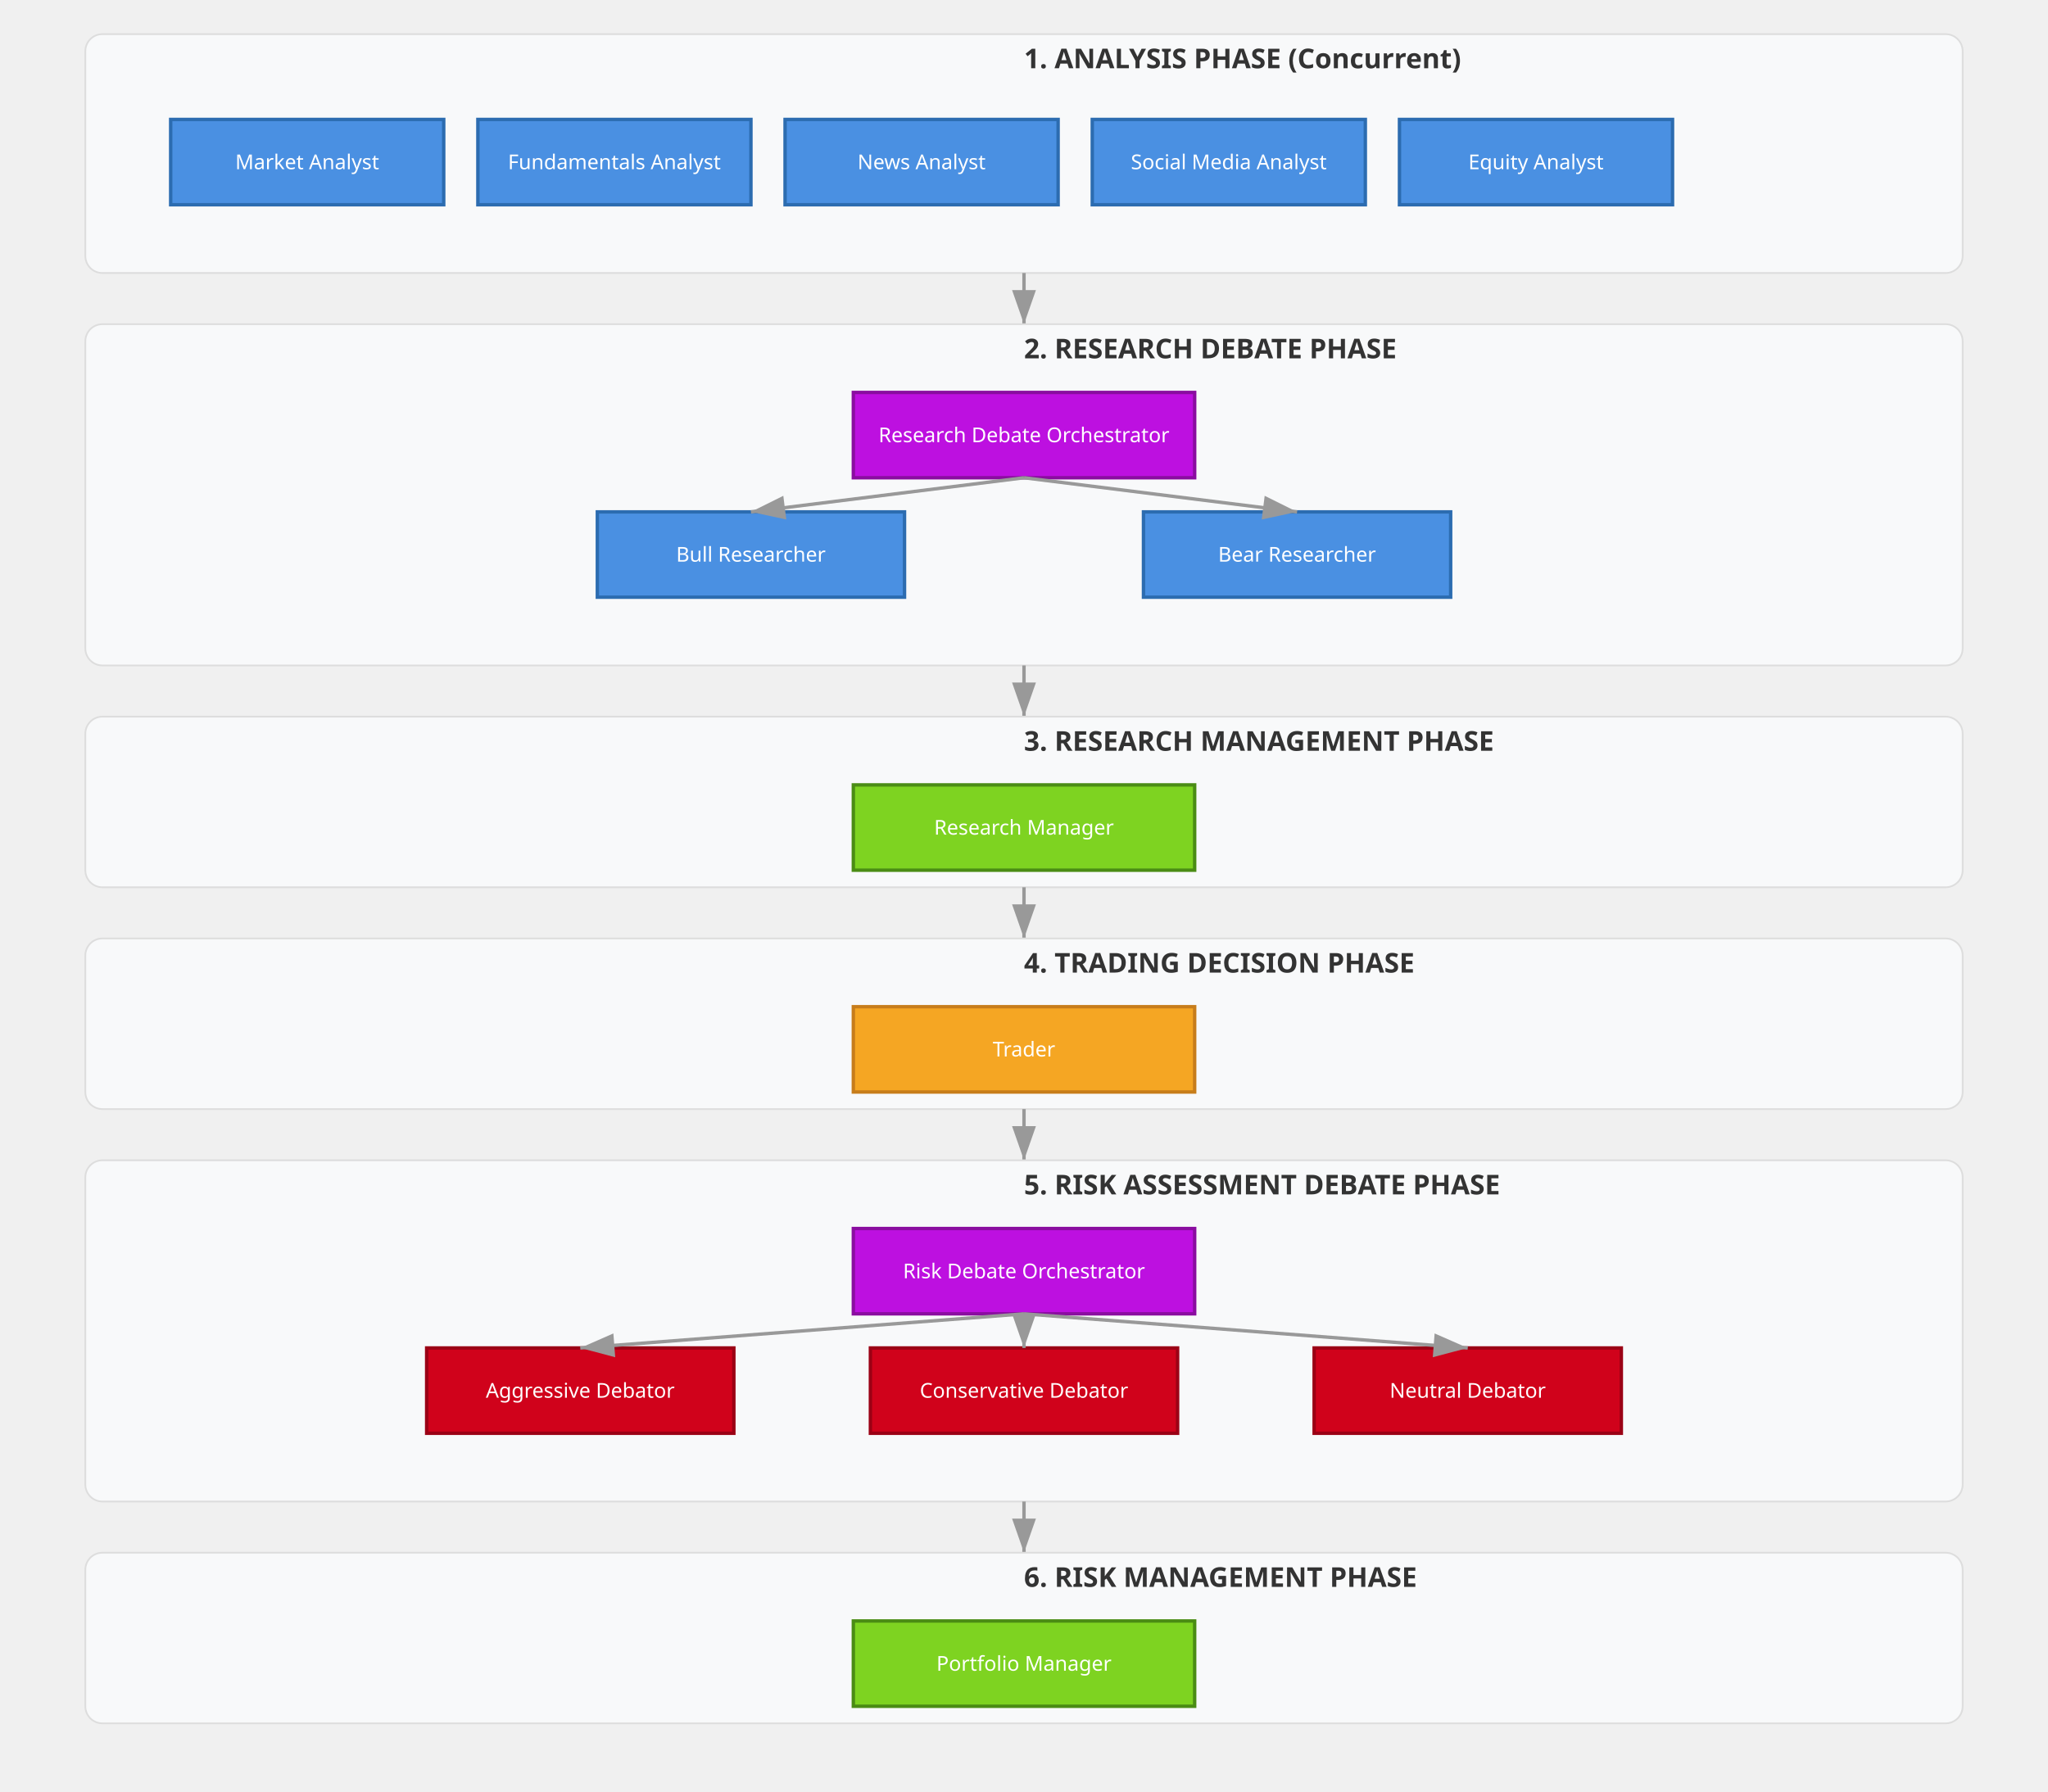
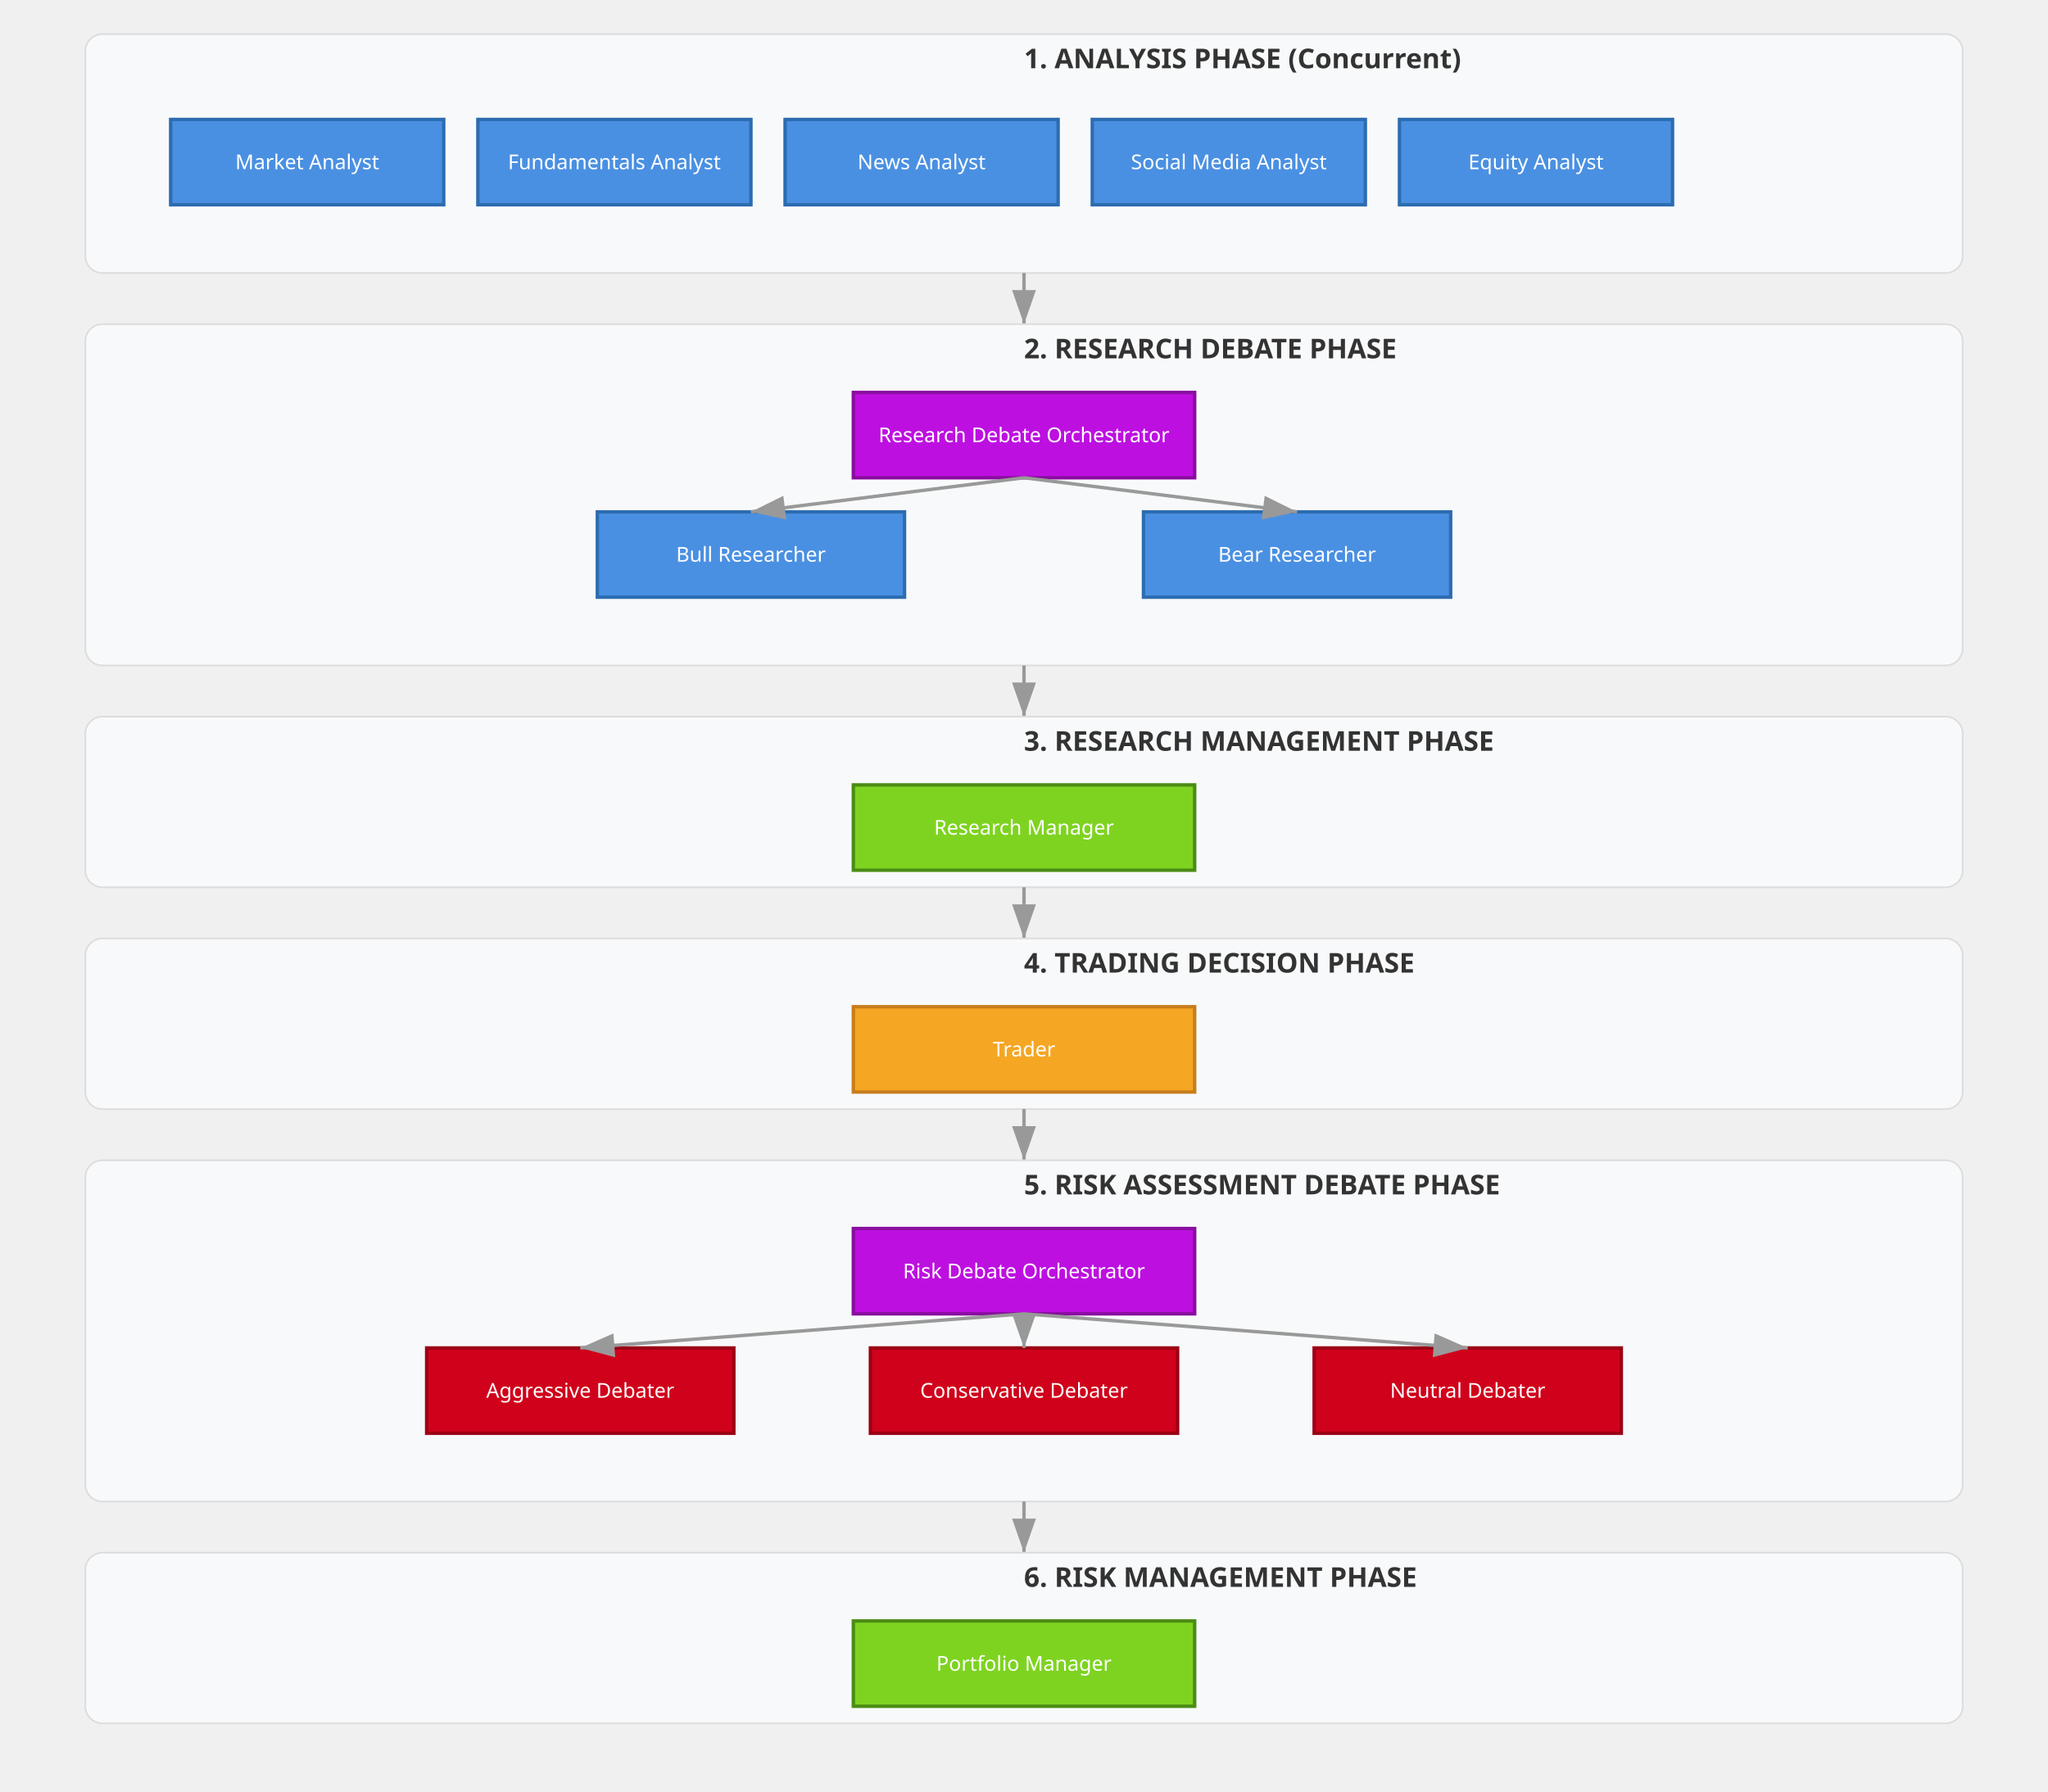
<svg xmlns="http://www.w3.org/2000/svg" width="1200" height="1050">
  <style>
    .agent { fill: #4A90E2; stroke: #2C6CB0; stroke-width: 2; }
    .manager { fill: #7ED321; stroke: #4A8C14; stroke-width: 2; }
    .trader { fill: #F5A623; stroke: #C77D1B; stroke-width: 2; }
    .risk { fill: #D0021B; stroke: #9B0115; stroke-width: 2; }
    .orchestrator { fill: #BD10E0; stroke: #8A0DA0; stroke-width: 2; }
    .connector { stroke: #999; stroke-width: 2; marker-end: url(#arrowhead); }
    .phase-bg { fill: #f8f9fa; stroke: #ddd; stroke-width: 1; rx: 10; ry: 10; }
    .phase-title { font: bold 16px sans-serif; fill: #333; }
    .agent-label { font: 12px sans-serif; fill: #fff; text-anchor: middle; dominant-baseline: middle; }
    .process-label { font: 14px sans-serif; fill: #333; text-anchor: middle; }
  </style>
  <defs>
    <marker id="arrowhead" markerWidth="10" markerHeight="7" refX="10" refY="3.5" orient="auto">
      <polygon points="0 0, 10 3.5, 0 7" fill="#999" />
    </marker>
  </defs>
  <rect x="50" y="20" width="1100" height="140" class="phase-bg" />
  <text x="600" y="40" class="phase-title">1. ANALYSIS PHASE (Concurrent)</text>
  <rect x="100" y="70" width="160" height="50" class="agent" />
  <text x="180" y="95" class="agent-label">Market Analyst</text>
  <rect x="280" y="70" width="160" height="50" class="agent" />
  <text x="360" y="95" class="agent-label">Fundamentals Analyst</text>
  <rect x="460" y="70" width="160" height="50" class="agent" />
  <text x="540" y="95" class="agent-label">News Analyst</text>
  <rect x="640" y="70" width="160" height="50" class="agent" />
  <text x="720" y="95" class="agent-label">Social Media Analyst</text>
  <rect x="820" y="70" width="160" height="50" class="agent" />
  <text x="900" y="95" class="agent-label">Equity Analyst</text>
  <line x1="600" y1="160" x2="600" y2="190" class="connector" />
  <rect x="50" y="190" width="1100" height="200" class="phase-bg" />
  <text x="600" y="210" class="phase-title">2. RESEARCH DEBATE PHASE</text>
  <rect x="500" y="230" width="200" height="50" class="orchestrator" />
  <text x="600" y="255" class="agent-label">Research Debate Orchestrator</text>
  <rect x="350" y="300" width="180" height="50" class="agent" />
  <text x="440" y="325" class="agent-label">Bull Researcher</text>
  <rect x="670" y="300" width="180" height="50" class="agent" />
  <text x="760" y="325" class="agent-label">Bear Researcher</text>
  <line x1="600" y1="280" x2="440" y2="300" class="connector" />
  <line x1="600" y1="280" x2="760" y2="300" class="connector" />
  <line x1="600" y1="390" x2="600" y2="420" class="connector" />
  <rect x="50" y="420" width="1100" height="100" class="phase-bg" />
  <text x="600" y="440" class="phase-title">3. RESEARCH MANAGEMENT PHASE</text>
  <rect x="500" y="460" width="200" height="50" class="manager" />
  <text x="600" y="485" class="agent-label">Research Manager</text>
  <line x1="600" y1="520" x2="600" y2="550" class="connector" />
  <rect x="50" y="550" width="1100" height="100" class="phase-bg" />
  <text x="600" y="570" class="phase-title">4. TRADING DECISION PHASE</text>
  <rect x="500" y="590" width="200" height="50" class="trader" />
  <text x="600" y="615" class="agent-label">Trader</text>
  <line x1="600" y1="650" x2="600" y2="680" class="connector" />
  <rect x="50" y="680" width="1100" height="200" class="phase-bg" />
  <text x="600" y="700" class="phase-title">5. RISK ASSESSMENT DEBATE PHASE</text>
  <rect x="500" y="720" width="200" height="50" class="orchestrator" />
  <text x="600" y="745" class="agent-label">Risk Debate Orchestrator</text>
  <rect x="250" y="790" width="180" height="50" class="risk" />
-   <text x="340" y="815" class="agent-label">Aggressive Debator</text>
+   <text x="340" y="815" class="agent-label">Aggressive Debater</text>
  <rect x="510" y="790" width="180" height="50" class="risk" />
-   <text x="600" y="815" class="agent-label">Conservative Debator</text>
+   <text x="600" y="815" class="agent-label">Conservative Debater</text>
  <rect x="770" y="790" width="180" height="50" class="risk" />
-   <text x="860" y="815" class="agent-label">Neutral Debator</text>
+   <text x="860" y="815" class="agent-label">Neutral Debater</text>
  <line x1="600" y1="770" x2="340" y2="790" class="connector" />
  <line x1="600" y1="770" x2="600" y2="790" class="connector" />
  <line x1="600" y1="770" x2="860" y2="790" class="connector" />
  <line x1="600" y1="880" x2="600" y2="910" class="connector" />
  <rect x="50" y="910" width="1100" height="100" class="phase-bg" />
  <text x="600" y="930" class="phase-title">6. RISK MANAGEMENT PHASE</text>
  <rect x="500" y="950" width="200" height="50" class="manager" />
  <text x="600" y="975" class="agent-label">Portfolio Manager</text>
</svg>
